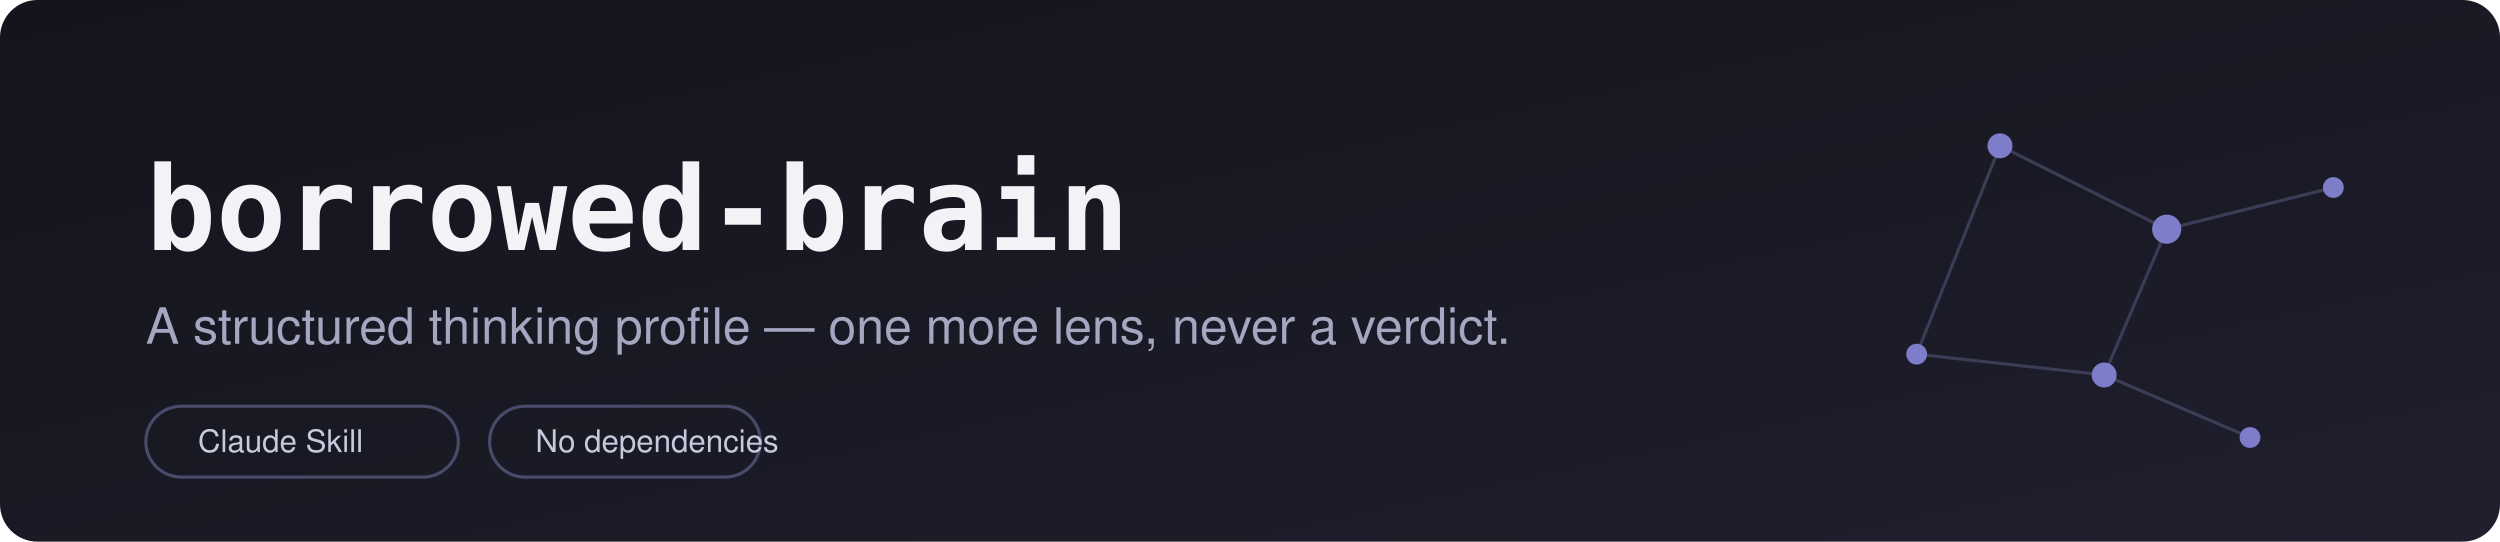
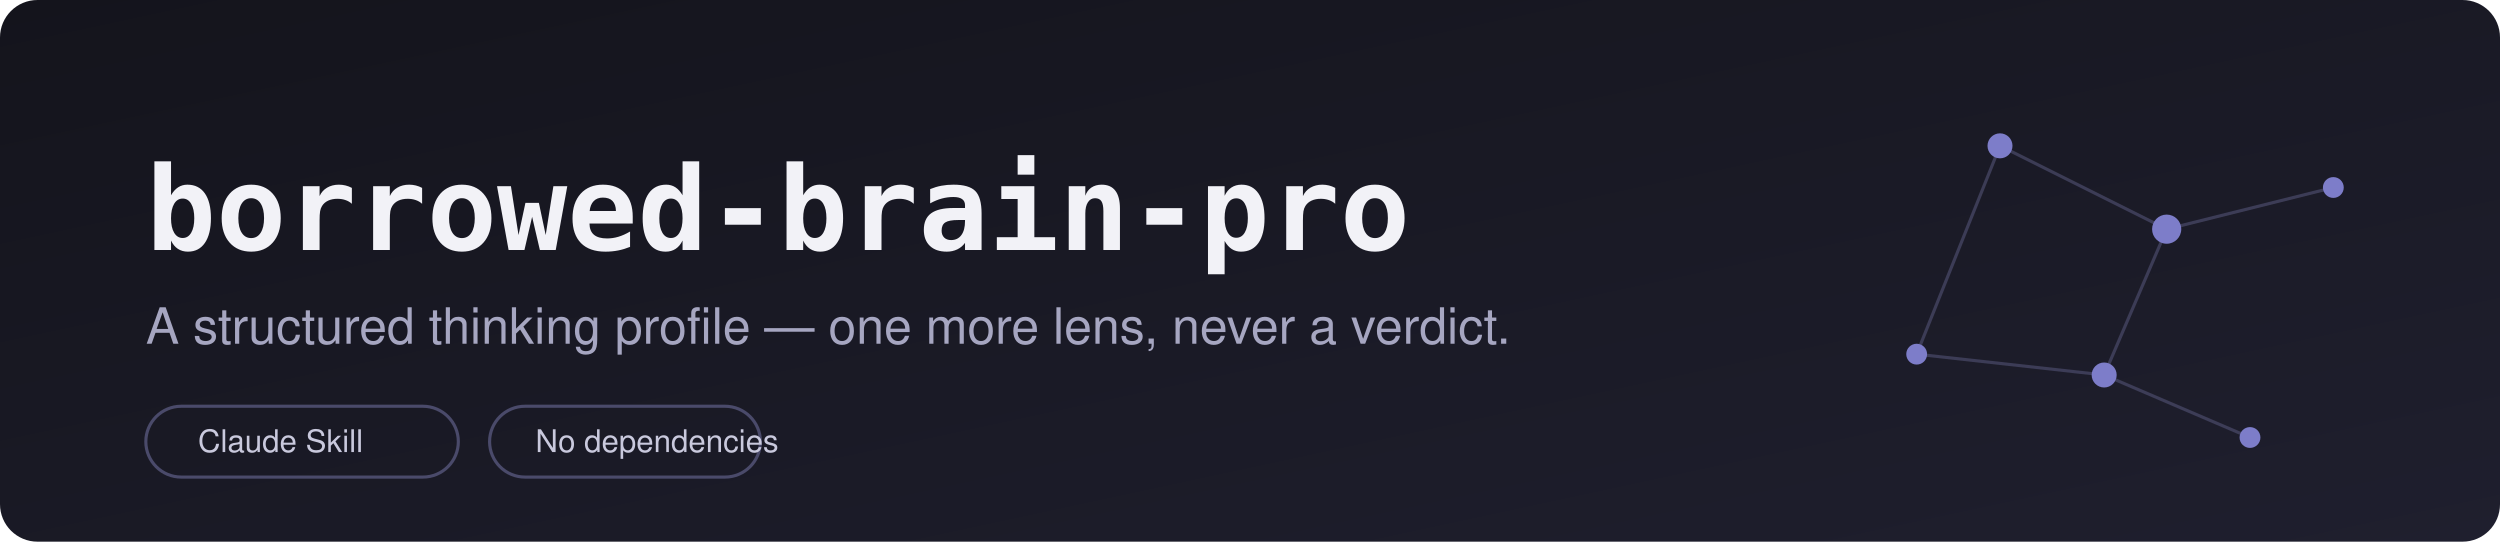
- <svg xmlns="http://www.w3.org/2000/svg" viewBox="0 0 1200 260" role="img" aria-label="borrowed-brain">
+ <svg xmlns="http://www.w3.org/2000/svg" viewBox="0 0 1200 260" role="img" aria-label="borrowed-brain-pro">
  <defs>
    <linearGradient id="bg" x1="0" y1="0" x2="1" y2="1">
      <stop offset="0%" stop-color="#14141c" />
      <stop offset="100%" stop-color="#1f1f2e" />
    </linearGradient>
  </defs>
  <rect width="1200" height="260" rx="18" fill="url(#bg)" />
  <g stroke="#4a4a6a" stroke-width="1.5" opacity="0.7">
    <line x1="960" y1="70" x2="1040" y2="110" />
    <line x1="1040" y1="110" x2="1010" y2="180" />
    <line x1="1010" y1="180" x2="920" y2="170" />
    <line x1="920" y1="170" x2="960" y2="70" />
    <line x1="1040" y1="110" x2="1120" y2="90" />
    <line x1="1010" y1="180" x2="1080" y2="210" />
  </g>
  <g fill="#7d7dc9">
    <circle cx="960" cy="70" r="6" />
    <circle cx="1040" cy="110" r="7" />
    <circle cx="1010" cy="180" r="6" />
    <circle cx="920" cy="170" r="5" />
    <circle cx="1120" cy="90" r="5" />
    <circle cx="1080" cy="210" r="5" />
  </g>
-   <text x="70" y="120" font-family="'SF Mono', 'Fira Code', Consolas, monospace" font-size="56" font-weight="700" fill="#f2f2f7">borrowed-brain</text>
+   <text x="70" y="120" font-family="'SF Mono', 'Fira Code', Consolas, monospace" font-size="56" font-weight="700" fill="#f2f2f7">borrowed-brain-pro</text>
  <text x="70" y="165" font-family="-apple-system, 'Segoe UI', Helvetica, Arial, sans-serif" font-size="24" fill="#a6a6c1">A structured thinking profile — one more lens, never a verdict.</text>
  <rect x="70" y="195" width="150" height="34" rx="17" fill="none" stroke="#4a4a6a" stroke-width="1.5" />
  <text x="95" y="217" font-family="-apple-system, 'Segoe UI', Helvetica, Arial, sans-serif" font-size="15" fill="#c9c9dd">Claude Skill</text>
  <rect x="235" y="195" width="130" height="34" rx="17" fill="none" stroke="#4a4a6a" stroke-width="1.5" />
  <text x="257" y="217" font-family="-apple-system, 'Segoe UI', Helvetica, Arial, sans-serif" font-size="15" fill="#c9c9dd">No dependencies</text>
</svg>
